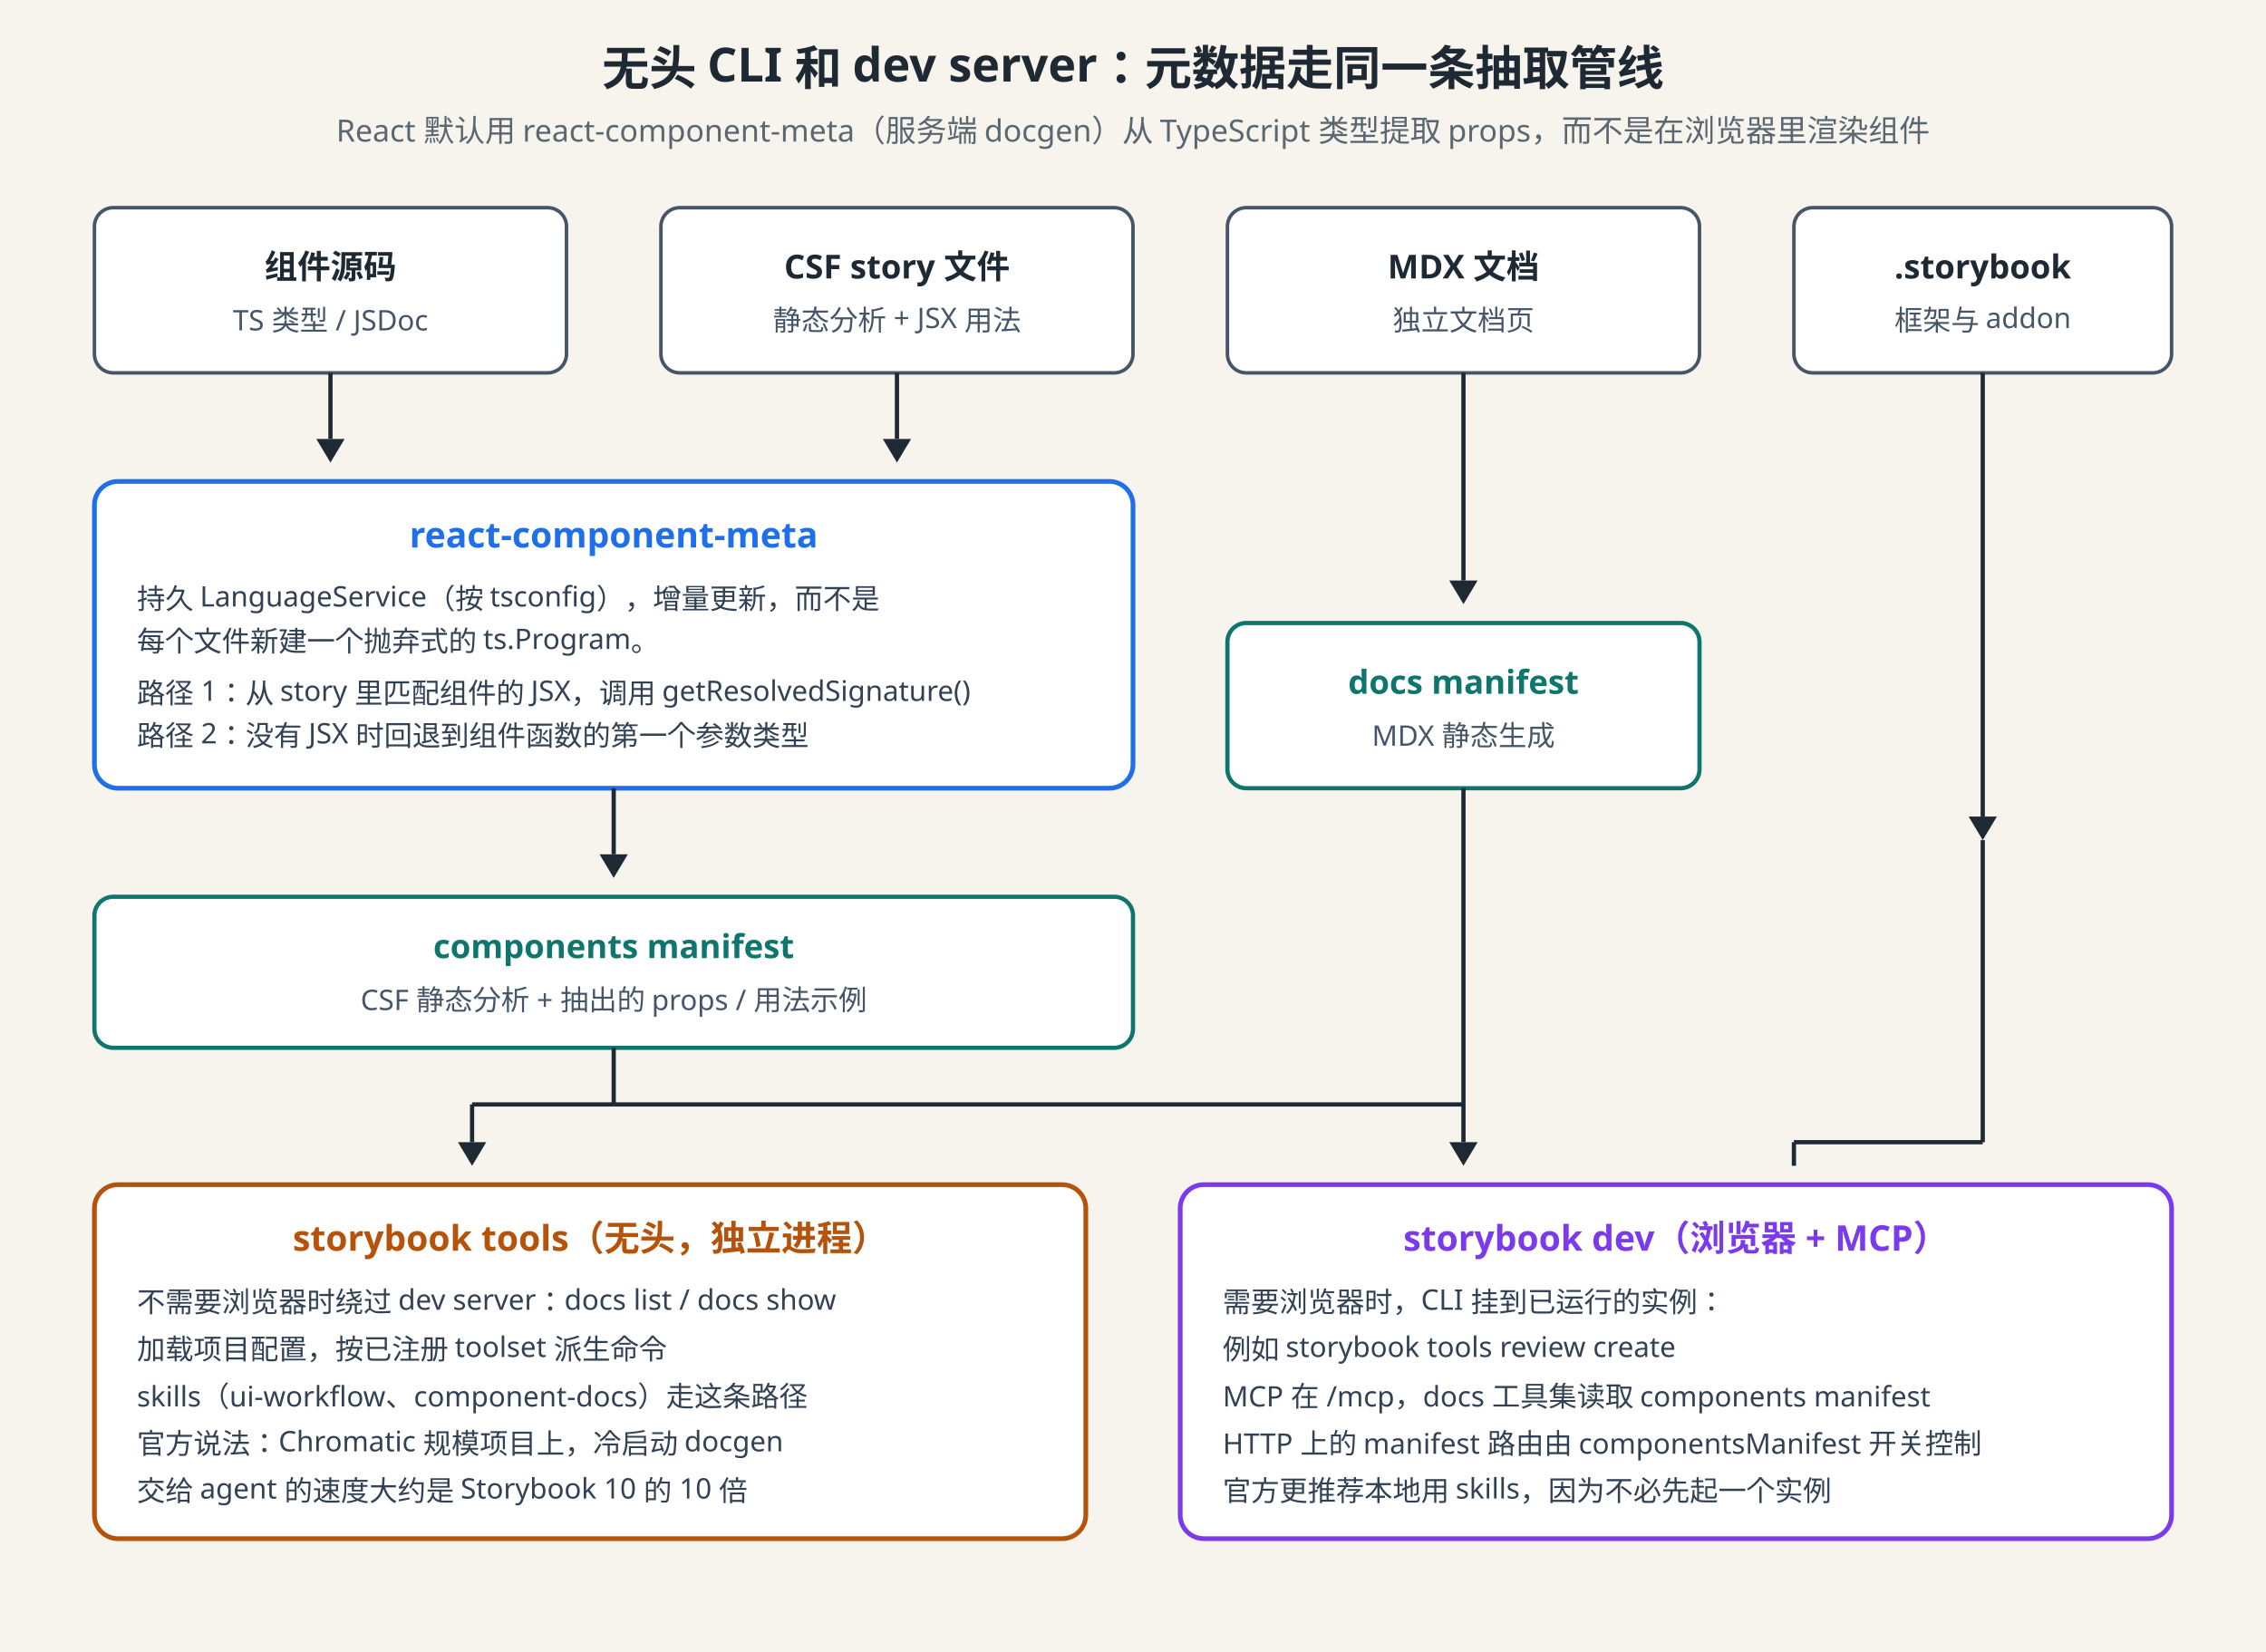
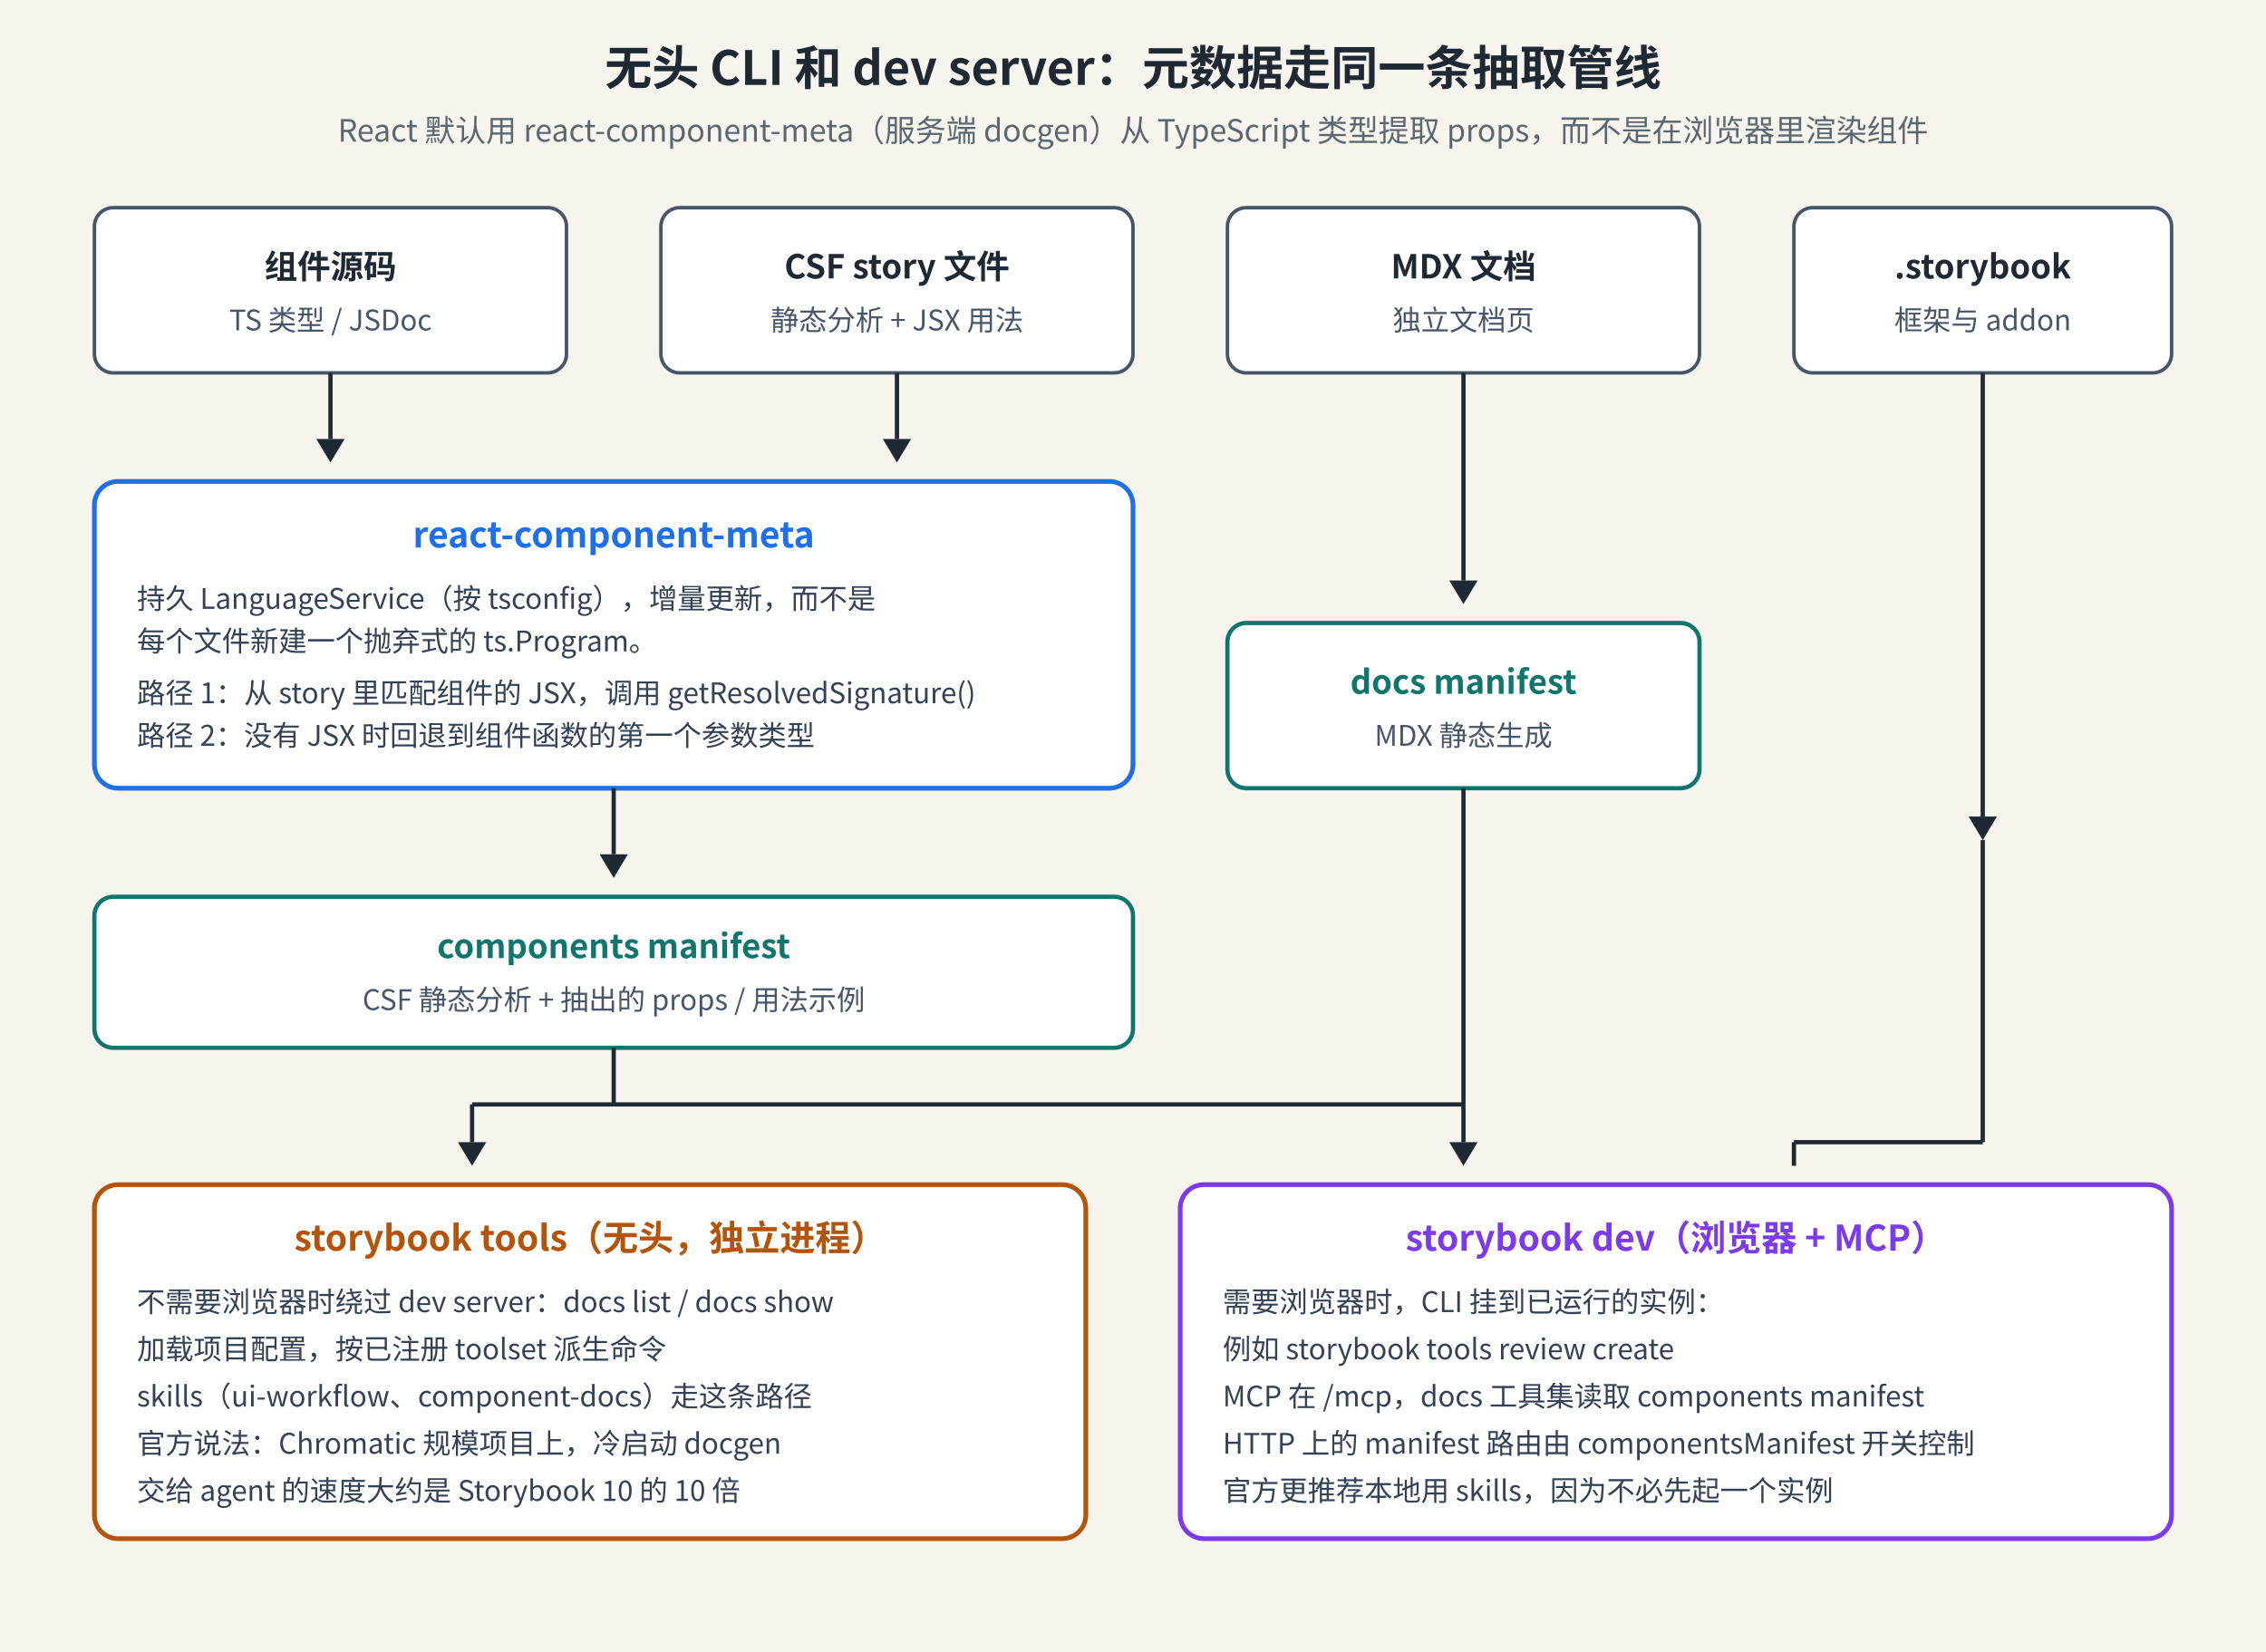
<svg xmlns="http://www.w3.org/2000/svg" viewBox="0 0 960 700" width="960" height="700" role="img" aria-labelledby="title desc">
  <rect width="960" height="700" fill="#f7f4ee" />
-   <text x="480" y="36" text-anchor="middle" font-family="ui-sans-serif, system-ui, sans-serif" font-size="20" font-weight="700" fill="#1f2933">无头 CLI 和 dev server：元数据走同一条抽取管线</text>
-   <text x="480" y="60" text-anchor="middle" font-family="ui-sans-serif, system-ui, sans-serif" font-size="13" fill="#5b6770">React 默认用 react-component-meta（服务端 docgen）从 TypeScript 类型提取 props，而不是在浏览器里渲染组件</text>
+   <text x="480" y="36" text-anchor="middle" font-family="'Noto Sans CJK SC', 'Noto Sans SC', 'PingFang SC', 'Microsoft YaHei', 'Noto Sans', system-ui, sans-serif" font-size="20" font-weight="700" fill="#1f2933">无头 CLI 和 dev server：元数据走同一条抽取管线</text>
+   <text x="480" y="60" text-anchor="middle" font-family="'Noto Sans CJK SC', 'Noto Sans SC', 'PingFang SC', 'Microsoft YaHei', 'Noto Sans', system-ui, sans-serif" font-size="13" fill="#5b6770">React 默认用 react-component-meta（服务端 docgen）从 TypeScript 类型提取 props，而不是在浏览器里渲染组件</text>
  <rect x="40" y="88" width="200" height="70" rx="8" fill="#ffffff" stroke="#475569" stroke-width="1.5" />
-   <text x="140" y="118" text-anchor="middle" font-family="ui-sans-serif, system-ui, sans-serif" font-size="14" font-weight="700" fill="#1f2933">组件源码</text>
-   <text x="140" y="140" text-anchor="middle" font-family="ui-sans-serif, system-ui, sans-serif" font-size="12" fill="#475569">TS 类型 / JSDoc</text>
+   <text x="140" y="118" text-anchor="middle" font-family="'Noto Sans CJK SC', 'Noto Sans SC', 'PingFang SC', 'Microsoft YaHei', 'Noto Sans', system-ui, sans-serif" font-size="14" font-weight="700" fill="#1f2933">组件源码</text>
+   <text x="140" y="140" text-anchor="middle" font-family="'Noto Sans CJK SC', 'Noto Sans SC', 'PingFang SC', 'Microsoft YaHei', 'Noto Sans', system-ui, sans-serif" font-size="12" fill="#475569">TS 类型 / JSDoc</text>
  <rect x="280" y="88" width="200" height="70" rx="8" fill="#ffffff" stroke="#475569" stroke-width="1.5" />
-   <text x="380" y="118" text-anchor="middle" font-family="ui-sans-serif, system-ui, sans-serif" font-size="14" font-weight="700" fill="#1f2933">CSF story 文件</text>
-   <text x="380" y="140" text-anchor="middle" font-family="ui-sans-serif, system-ui, sans-serif" font-size="12" fill="#475569">静态分析 + JSX 用法</text>
+   <text x="380" y="118" text-anchor="middle" font-family="'Noto Sans CJK SC', 'Noto Sans SC', 'PingFang SC', 'Microsoft YaHei', 'Noto Sans', system-ui, sans-serif" font-size="14" font-weight="700" fill="#1f2933">CSF story 文件</text>
+   <text x="380" y="140" text-anchor="middle" font-family="'Noto Sans CJK SC', 'Noto Sans SC', 'PingFang SC', 'Microsoft YaHei', 'Noto Sans', system-ui, sans-serif" font-size="12" fill="#475569">静态分析 + JSX 用法</text>
  <rect x="520" y="88" width="200" height="70" rx="8" fill="#ffffff" stroke="#475569" stroke-width="1.5" />
-   <text x="620" y="118" text-anchor="middle" font-family="ui-sans-serif, system-ui, sans-serif" font-size="14" font-weight="700" fill="#1f2933">MDX 文档</text>
-   <text x="620" y="140" text-anchor="middle" font-family="ui-sans-serif, system-ui, sans-serif" font-size="12" fill="#475569">独立文档页</text>
+   <text x="620" y="118" text-anchor="middle" font-family="'Noto Sans CJK SC', 'Noto Sans SC', 'PingFang SC', 'Microsoft YaHei', 'Noto Sans', system-ui, sans-serif" font-size="14" font-weight="700" fill="#1f2933">MDX 文档</text>
+   <text x="620" y="140" text-anchor="middle" font-family="'Noto Sans CJK SC', 'Noto Sans SC', 'PingFang SC', 'Microsoft YaHei', 'Noto Sans', system-ui, sans-serif" font-size="12" fill="#475569">独立文档页</text>
  <rect x="760" y="88" width="160" height="70" rx="8" fill="#ffffff" stroke="#475569" stroke-width="1.5" />
-   <text x="840" y="118" text-anchor="middle" font-family="ui-sans-serif, system-ui, sans-serif" font-size="14" font-weight="700" fill="#1f2933">.storybook</text>
-   <text x="840" y="140" text-anchor="middle" font-family="ui-sans-serif, system-ui, sans-serif" font-size="12" fill="#475569">框架与 addon</text>
+   <text x="840" y="118" text-anchor="middle" font-family="'Noto Sans CJK SC', 'Noto Sans SC', 'PingFang SC', 'Microsoft YaHei', 'Noto Sans', system-ui, sans-serif" font-size="14" font-weight="700" fill="#1f2933">.storybook</text>
+   <text x="840" y="140" text-anchor="middle" font-family="'Noto Sans CJK SC', 'Noto Sans SC', 'PingFang SC', 'Microsoft YaHei', 'Noto Sans', system-ui, sans-serif" font-size="12" fill="#475569">框架与 addon</text>
  <path d="M140 158 v28" stroke="#1f2933" stroke-width="1.8" fill="none" />
  <polygon points="134,186 146,186 140,196" fill="#1f2933" />
  <path d="M380 158 v28" stroke="#1f2933" stroke-width="1.8" fill="none" />
  <polygon points="374,186 386,186 380,196" fill="#1f2933" />
  <path d="M620 158 v88" stroke="#1f2933" stroke-width="1.8" fill="none" />
  <polygon points="614,246 626,246 620,256" fill="#1f2933" />
  <path d="M840 158 v188" stroke="#1f2933" stroke-width="1.8" fill="none" />
  <polygon points="834,346 846,346 840,356" fill="#1f2933" />
  <rect x="40" y="204" width="440" height="130" rx="10" fill="#ffffff" stroke="#1f6feb" stroke-width="2" />
-   <text x="260" y="232" text-anchor="middle" font-family="ui-sans-serif, system-ui, sans-serif" font-size="15" font-weight="700" fill="#1f6feb">react-component-meta</text>
-   <text x="58" y="258" font-family="ui-sans-serif, system-ui, sans-serif" font-size="12" fill="#334155">持久 LanguageService（按 tsconfig），增量更新，而不是</text>
-   <text x="58" y="276" font-family="ui-sans-serif, system-ui, sans-serif" font-size="12" fill="#334155">每个文件新建一个抛弃式的 ts.Program。</text>
-   <text x="58" y="298" font-family="ui-sans-serif, system-ui, sans-serif" font-size="12" fill="#334155">路径 1：从 story 里匹配组件的 JSX，调用 getResolvedSignature()</text>
-   <text x="58" y="316" font-family="ui-sans-serif, system-ui, sans-serif" font-size="12" fill="#334155">路径 2：没有 JSX 时回退到组件函数的第一个参数类型</text>
+   <text x="260" y="232" text-anchor="middle" font-family="'Noto Sans CJK SC', 'Noto Sans SC', 'PingFang SC', 'Microsoft YaHei', 'Noto Sans', system-ui, sans-serif" font-size="15" font-weight="700" fill="#1f6feb">react-component-meta</text>
+   <text x="58" y="258" font-family="'Noto Sans CJK SC', 'Noto Sans SC', 'PingFang SC', 'Microsoft YaHei', 'Noto Sans', system-ui, sans-serif" font-size="12" fill="#334155">持久 LanguageService（按 tsconfig），增量更新，而不是</text>
+   <text x="58" y="276" font-family="'Noto Sans CJK SC', 'Noto Sans SC', 'PingFang SC', 'Microsoft YaHei', 'Noto Sans', system-ui, sans-serif" font-size="12" fill="#334155">每个文件新建一个抛弃式的 ts.Program。</text>
+   <text x="58" y="298" font-family="'Noto Sans CJK SC', 'Noto Sans SC', 'PingFang SC', 'Microsoft YaHei', 'Noto Sans', system-ui, sans-serif" font-size="12" fill="#334155">路径 1：从 story 里匹配组件的 JSX，调用 getResolvedSignature()</text>
+   <text x="58" y="316" font-family="'Noto Sans CJK SC', 'Noto Sans SC', 'PingFang SC', 'Microsoft YaHei', 'Noto Sans', system-ui, sans-serif" font-size="12" fill="#334155">路径 2：没有 JSX 时回退到组件函数的第一个参数类型</text>
  <rect x="520" y="264" width="200" height="70" rx="8" fill="#ffffff" stroke="#0f766e" stroke-width="1.8" />
-   <text x="620" y="294" text-anchor="middle" font-family="ui-sans-serif, system-ui, sans-serif" font-size="14" font-weight="700" fill="#0f766e">docs manifest</text>
-   <text x="620" y="316" text-anchor="middle" font-family="ui-sans-serif, system-ui, sans-serif" font-size="12" fill="#475569">MDX 静态生成</text>
+   <text x="620" y="294" text-anchor="middle" font-family="'Noto Sans CJK SC', 'Noto Sans SC', 'PingFang SC', 'Microsoft YaHei', 'Noto Sans', system-ui, sans-serif" font-size="14" font-weight="700" fill="#0f766e">docs manifest</text>
+   <text x="620" y="316" text-anchor="middle" font-family="'Noto Sans CJK SC', 'Noto Sans SC', 'PingFang SC', 'Microsoft YaHei', 'Noto Sans', system-ui, sans-serif" font-size="12" fill="#475569">MDX 静态生成</text>
  <path d="M260 334 v28" stroke="#1f2933" stroke-width="1.8" fill="none" />
  <polygon points="254,362 266,362 260,372" fill="#1f2933" />
  <rect x="40" y="380" width="440" height="64" rx="8" fill="#ffffff" stroke="#0f766e" stroke-width="1.8" />
-   <text x="260" y="406" text-anchor="middle" font-family="ui-sans-serif, system-ui, sans-serif" font-size="14" font-weight="700" fill="#0f766e">components manifest</text>
-   <text x="260" y="428" text-anchor="middle" font-family="ui-sans-serif, system-ui, sans-serif" font-size="12" fill="#475569">CSF 静态分析 + 抽出的 props / 用法示例</text>
+   <text x="260" y="406" text-anchor="middle" font-family="'Noto Sans CJK SC', 'Noto Sans SC', 'PingFang SC', 'Microsoft YaHei', 'Noto Sans', system-ui, sans-serif" font-size="14" font-weight="700" fill="#0f766e">components manifest</text>
+   <text x="260" y="428" text-anchor="middle" font-family="'Noto Sans CJK SC', 'Noto Sans SC', 'PingFang SC', 'Microsoft YaHei', 'Noto Sans', system-ui, sans-serif" font-size="12" fill="#475569">CSF 静态分析 + 抽出的 props / 用法示例</text>
  <path d="M260 444 v24" stroke="#1f2933" stroke-width="1.8" fill="none" />
  <path d="M260 468 H 200" stroke="#1f2933" stroke-width="1.8" fill="none" />
  <path d="M260 468 H 620" stroke="#1f2933" stroke-width="1.8" fill="none" />
  <path d="M200 468 v16" stroke="#1f2933" stroke-width="1.8" fill="none" />
  <polygon points="194,484 206,484 200,494" fill="#1f2933" />
  <path d="M620 334 v150" stroke="#1f2933" stroke-width="1.8" fill="none" />
  <polygon points="614,484 626,484 620,494" fill="#1f2933" />
  <path d="M840 356 v128" stroke="#1f2933" stroke-width="1.8" fill="none" />
  <path d="M840 484 H 760" stroke="#1f2933" stroke-width="1.8" fill="none" />
  <path d="M760 484 v10" stroke="#1f2933" stroke-width="1.8" fill="none" />
  <rect x="40" y="502" width="420" height="150" rx="10" fill="#ffffff" stroke="#b45309" stroke-width="2" />
-   <text x="250" y="530" text-anchor="middle" font-family="ui-sans-serif, system-ui, sans-serif" font-size="15" font-weight="700" fill="#b45309">storybook tools（无头，独立进程）</text>
-   <text x="58" y="556" font-family="ui-sans-serif, system-ui, sans-serif" font-size="12" fill="#334155">不需要浏览器时绕过 dev server：docs list / docs show</text>
-   <text x="58" y="576" font-family="ui-sans-serif, system-ui, sans-serif" font-size="12" fill="#334155">加载项目配置，按已注册 toolset 派生命令</text>
-   <text x="58" y="596" font-family="ui-sans-serif, system-ui, sans-serif" font-size="12" fill="#334155">skills（ui-workflow、component-docs）走这条路径</text>
-   <text x="58" y="616" font-family="ui-sans-serif, system-ui, sans-serif" font-size="12" fill="#334155">官方说法：Chromatic 规模项目上，冷启动 docgen</text>
-   <text x="58" y="636" font-family="ui-sans-serif, system-ui, sans-serif" font-size="12" fill="#334155">交给 agent 的速度大约是 Storybook 10 的 10 倍</text>
+   <text x="250" y="530" text-anchor="middle" font-family="'Noto Sans CJK SC', 'Noto Sans SC', 'PingFang SC', 'Microsoft YaHei', 'Noto Sans', system-ui, sans-serif" font-size="15" font-weight="700" fill="#b45309">storybook tools（无头，独立进程）</text>
+   <text x="58" y="556" font-family="'Noto Sans CJK SC', 'Noto Sans SC', 'PingFang SC', 'Microsoft YaHei', 'Noto Sans', system-ui, sans-serif" font-size="12" fill="#334155">不需要浏览器时绕过 dev server：docs list / docs show</text>
+   <text x="58" y="576" font-family="'Noto Sans CJK SC', 'Noto Sans SC', 'PingFang SC', 'Microsoft YaHei', 'Noto Sans', system-ui, sans-serif" font-size="12" fill="#334155">加载项目配置，按已注册 toolset 派生命令</text>
+   <text x="58" y="596" font-family="'Noto Sans CJK SC', 'Noto Sans SC', 'PingFang SC', 'Microsoft YaHei', 'Noto Sans', system-ui, sans-serif" font-size="12" fill="#334155">skills（ui-workflow、component-docs）走这条路径</text>
+   <text x="58" y="616" font-family="'Noto Sans CJK SC', 'Noto Sans SC', 'PingFang SC', 'Microsoft YaHei', 'Noto Sans', system-ui, sans-serif" font-size="12" fill="#334155">官方说法：Chromatic 规模项目上，冷启动 docgen</text>
+   <text x="58" y="636" font-family="'Noto Sans CJK SC', 'Noto Sans SC', 'PingFang SC', 'Microsoft YaHei', 'Noto Sans', system-ui, sans-serif" font-size="12" fill="#334155">交给 agent 的速度大约是 Storybook 10 的 10 倍</text>
  <rect x="500" y="502" width="420" height="150" rx="10" fill="#ffffff" stroke="#7c3aed" stroke-width="2" />
-   <text x="710" y="530" text-anchor="middle" font-family="ui-sans-serif, system-ui, sans-serif" font-size="15" font-weight="700" fill="#7c3aed">storybook dev（浏览器 + MCP）</text>
-   <text x="518" y="556" font-family="ui-sans-serif, system-ui, sans-serif" font-size="12" fill="#334155">需要浏览器时，CLI 挂到已运行的实例：</text>
-   <text x="518" y="576" font-family="ui-sans-serif, system-ui, sans-serif" font-size="12" fill="#334155">例如 storybook tools review create</text>
-   <text x="518" y="596" font-family="ui-sans-serif, system-ui, sans-serif" font-size="12" fill="#334155">MCP 在 /mcp，docs 工具集读取 components manifest</text>
-   <text x="518" y="616" font-family="ui-sans-serif, system-ui, sans-serif" font-size="12" fill="#334155">HTTP 上的 manifest 路由由 componentsManifest 开关控制</text>
-   <text x="518" y="636" font-family="ui-sans-serif, system-ui, sans-serif" font-size="12" fill="#334155">官方更推荐本地用 skills，因为不必先起一个实例</text>
+   <text x="710" y="530" text-anchor="middle" font-family="'Noto Sans CJK SC', 'Noto Sans SC', 'PingFang SC', 'Microsoft YaHei', 'Noto Sans', system-ui, sans-serif" font-size="15" font-weight="700" fill="#7c3aed">storybook dev（浏览器 + MCP）</text>
+   <text x="518" y="556" font-family="'Noto Sans CJK SC', 'Noto Sans SC', 'PingFang SC', 'Microsoft YaHei', 'Noto Sans', system-ui, sans-serif" font-size="12" fill="#334155">需要浏览器时，CLI 挂到已运行的实例：</text>
+   <text x="518" y="576" font-family="'Noto Sans CJK SC', 'Noto Sans SC', 'PingFang SC', 'Microsoft YaHei', 'Noto Sans', system-ui, sans-serif" font-size="12" fill="#334155">例如 storybook tools review create</text>
+   <text x="518" y="596" font-family="'Noto Sans CJK SC', 'Noto Sans SC', 'PingFang SC', 'Microsoft YaHei', 'Noto Sans', system-ui, sans-serif" font-size="12" fill="#334155">MCP 在 /mcp，docs 工具集读取 components manifest</text>
+   <text x="518" y="616" font-family="'Noto Sans CJK SC', 'Noto Sans SC', 'PingFang SC', 'Microsoft YaHei', 'Noto Sans', system-ui, sans-serif" font-size="12" fill="#334155">HTTP 上的 manifest 路由由 componentsManifest 开关控制</text>
+   <text x="518" y="636" font-family="'Noto Sans CJK SC', 'Noto Sans SC', 'PingFang SC', 'Microsoft YaHei', 'Noto Sans', system-ui, sans-serif" font-size="12" fill="#334155">官方更推荐本地用 skills，因为不必先起一个实例</text>
</svg>
